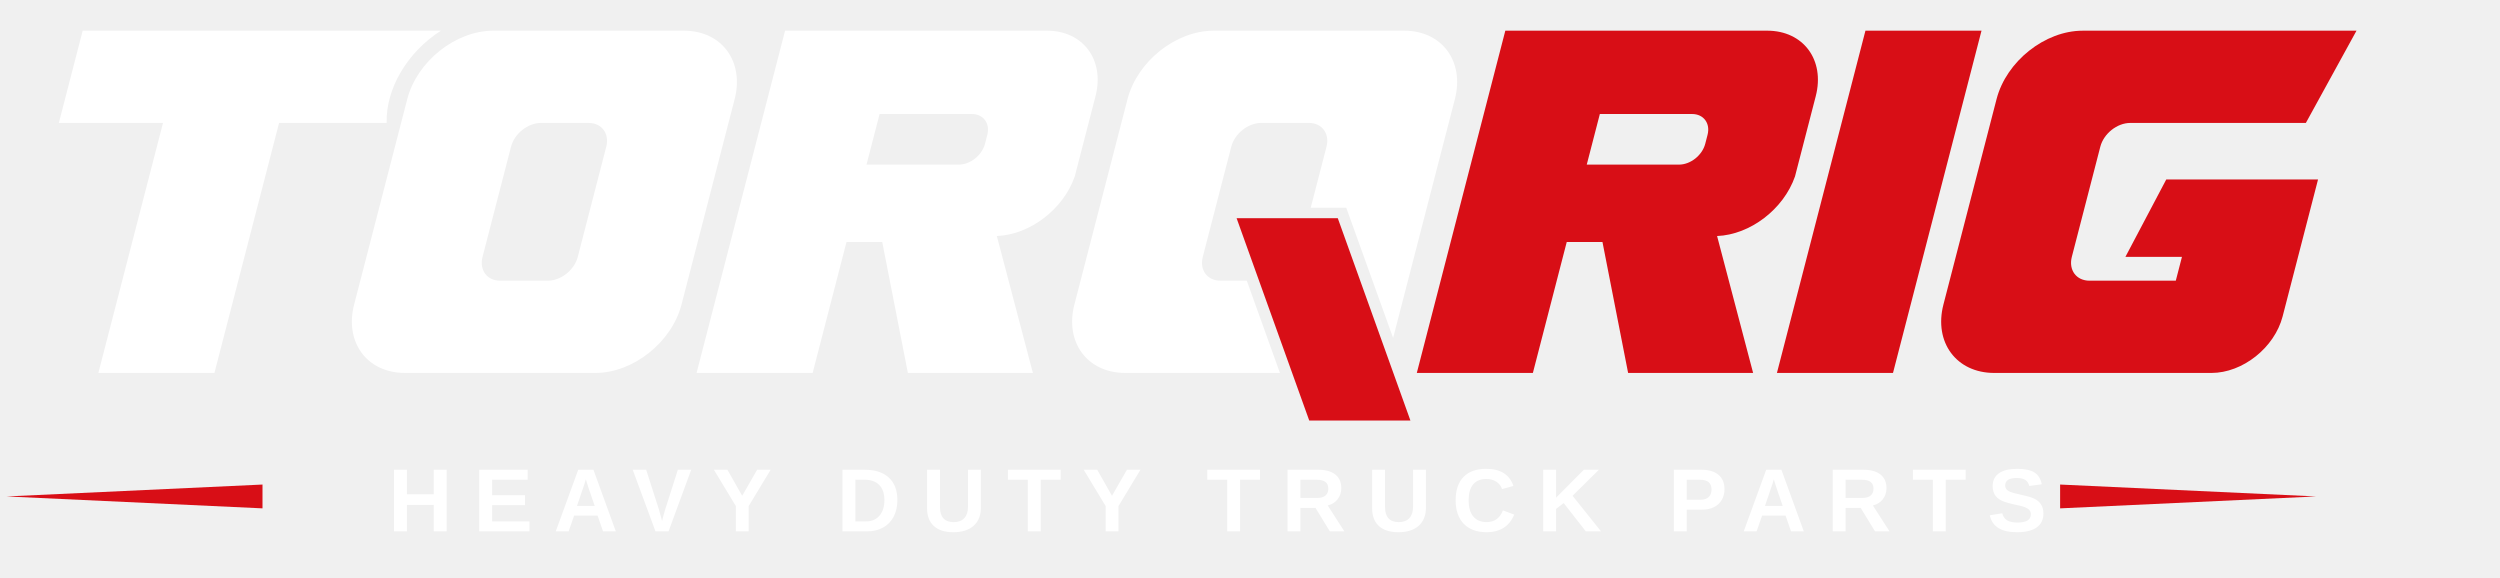
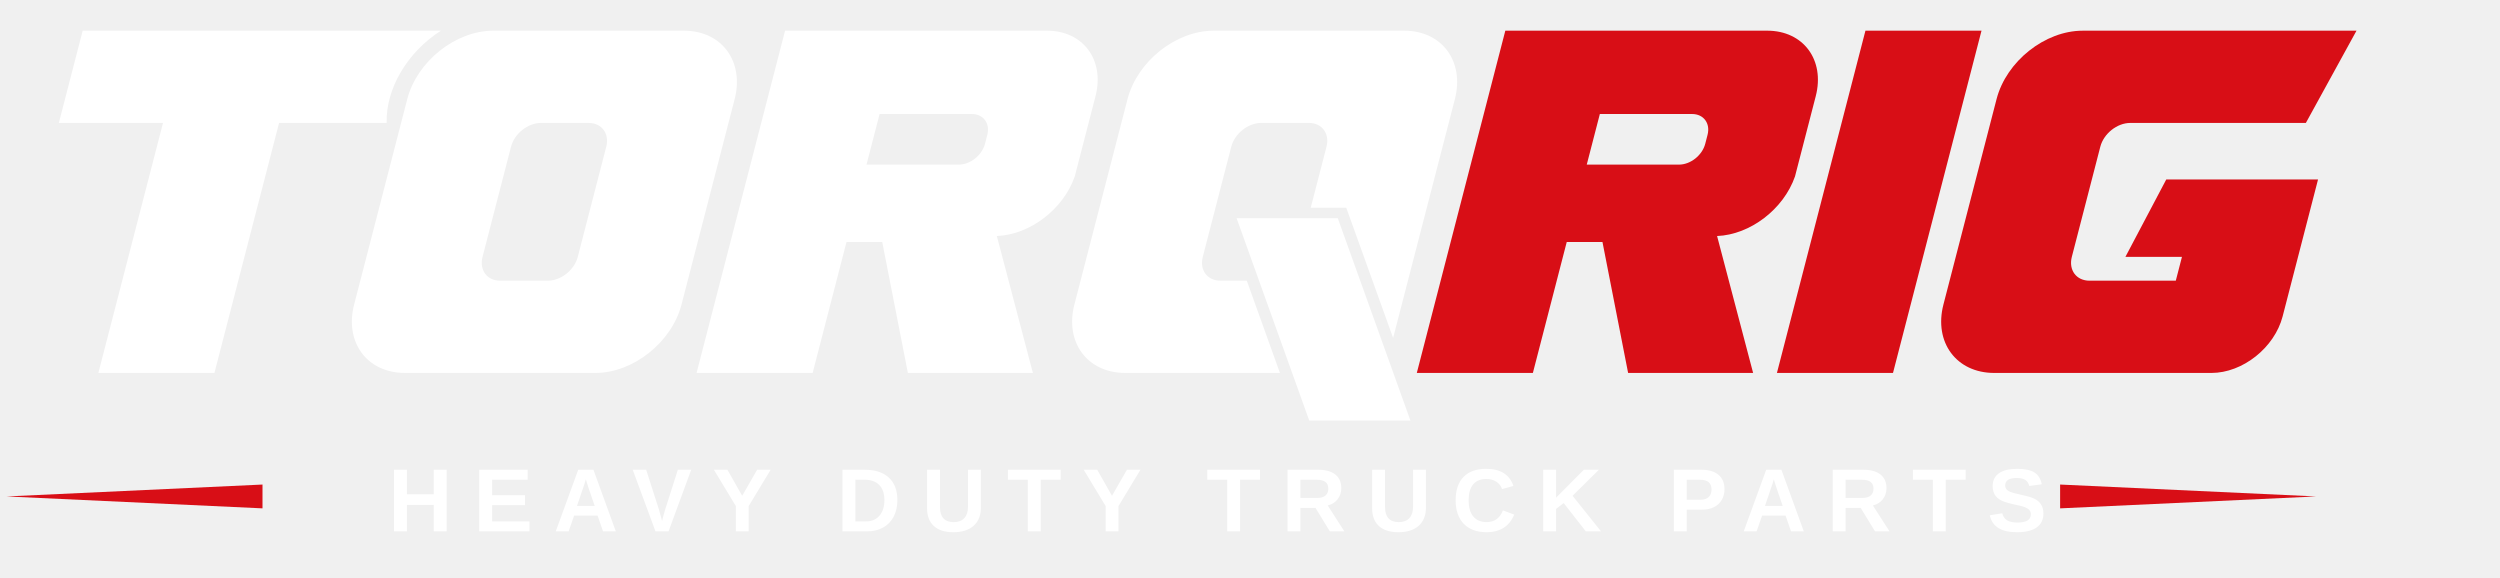
<svg xmlns="http://www.w3.org/2000/svg" id="torqrig-master-svg" version="1.1" viewBox="0 0 1920 443.86">
  <g id="wordmark-skew-group">
    <g id="layer-torq-black">
      <path id="path-letter-T" fill="#FFFFFF" d="M63.51,23.56h275.09c-25.88,16.59-42.39,44.69-41.64,70.86h-82.63l-49.65,192h-89.14l49.65-192H45.19L63.51,23.56Z" />
      <path id="path-letter-O" fill="#FFFFFF" fill-rule="evenodd" d="M378.94,23.56h146.29c29.03,0,46.48,23.54,38.98,52.57h0l-40.79,157.71c-7.51,29.03-37.13,52.57-66.17,52.57h-146.29c-29.03,0-46.48-23.54-38.98-52.57h0l40.79-157.71c7.51-29.03,37.13-52.57,66.17-52.57ZM415.47,94.42h36.57c10.1,0,16.17,8.19,13.56,18.29l-21.87,84.57c-2.61,10.1-12.92,18.29-23.01,18.29h-36.57c-10.1,0-16.17-8.19-13.56-18.29l21.87-84.57c2.61-10.1,12.92-18.29,23.01-18.29Z" />
      <path id="path-letter-R1" fill="#FFFFFF" fill-rule="evenodd" d="M602.94,23.56h201.14c27.77,0,44.46,22.51,37.28,50.29l-15.96,61.71c-8.77,25.12-34.35,44.67-59.82,45.71l27.67,105.14h-96l-19.7-100.57h-27.43l-26.01,100.57h-89.14L602.94,23.56ZM675.53,87.56l-10.05,38.86h70.86c8.84,0,17.85-7.16,20.14-16h0l1.77-6.86c2.29-8.84-3.03-16-11.86-16h-70.86Z" />
      <path id="path-letter-Q-body" fill="#FFFFFF" fill-rule="evenodd" d="M932.08,23.56h146.29c29.03,0,46.48,23.54,38.98,52.57h0l-47.44,183.43-35.97-100h-27.31l12.12-46.86c2.61-10.1-3.46-18.29-13.56-18.29h-36.57c-10.1,0-20.4,8.19-23.01,18.29l-21.87,84.57c-2.61,10.1,3.46,18.29,13.56,18.29h20.23l25.45,70.86h-118.86c-29.03,0-46.48-23.54-38.98-52.57h0l40.79-157.71c7.51-29.03,37.13-52.57,66.17-52.57Z" />
    </g>
    <g id="layer-rig-red">
-       <path id="path-letter-Q-tail" fill="#D80E16" d="M949.7,167.56h77.71l55.8,155.43h-77.71l-55.8-155.43Z" />
+       <path id="path-letter-Q-tail" fill="#FFFFFF" d="M949.7,167.56h77.71l55.8,155.43h-77.71l-55.8-155.43Z" />
      <path id="path-letter-R2" fill="#D80E16" fill-rule="evenodd" d="M1156.08,23.56h201.14c27.77,0,44.46,22.51,37.28,50.29l-15.96,61.71c-8.77,25.12-34.35,44.67-59.82,45.71l27.67,105.14h-96l-19.7-100.57h-27.43l-26.01,100.57h-89.14l67.98-262.86ZM1228.68,87.56l-10.05,38.86h70.86c8.84,0,17.85-7.16,20.14-16h0l1.77-6.86c2.29-8.84-3.03-16-11.86-16h-70.86Z" />
      <path id="path-letter-I" fill="#D80E16" d="M1432.66,23.56h89.14l-67.98,262.86h-89.14l67.98-262.86Z" />
      <path id="path-letter-G" fill="#D80E16" d="M1599.51,23.56h210.29l-38.9,70.86h-134.86c-10.1,0-20.4,8.19-23.01,18.29l-21.87,84.57c-2.61,10.1,3.46,18.29,13.56,18.29h66.29l4.73-18.29h-43.43l31.37-59.43h116.57l-27.19,105.14c-6.2,23.98-30.68,43.43-54.66,43.43h-166.86c-29.03,0-46.48-23.54-38.98-52.57h0l40.79-157.71c7.51-29.03,37.13-52.57,66.17-52.57Z" />
    </g>
  </g>
  <g id="layer-bottom-wedges">
    <polygon fill="#D80E16" points="5.03 381.27 201.6 372.13 201.6 390.42 5.03 381.27" />
    <polygon fill="#D80E16" points="1778.74 381.27 1582.17 372.13 1582.17 390.42 1778.74 381.27" />
  </g>
  <text fill="#FFFFFF" font-family="Arial, Helvetica, sans-serif" font-weight="700" font-size="68.75" letter-spacing="15.8" transform="translate(298 408.07)">
    <tspan x="0" y="0">HEAVY DUTY TRUCK PARTS</tspan>
  </text>
</svg>
